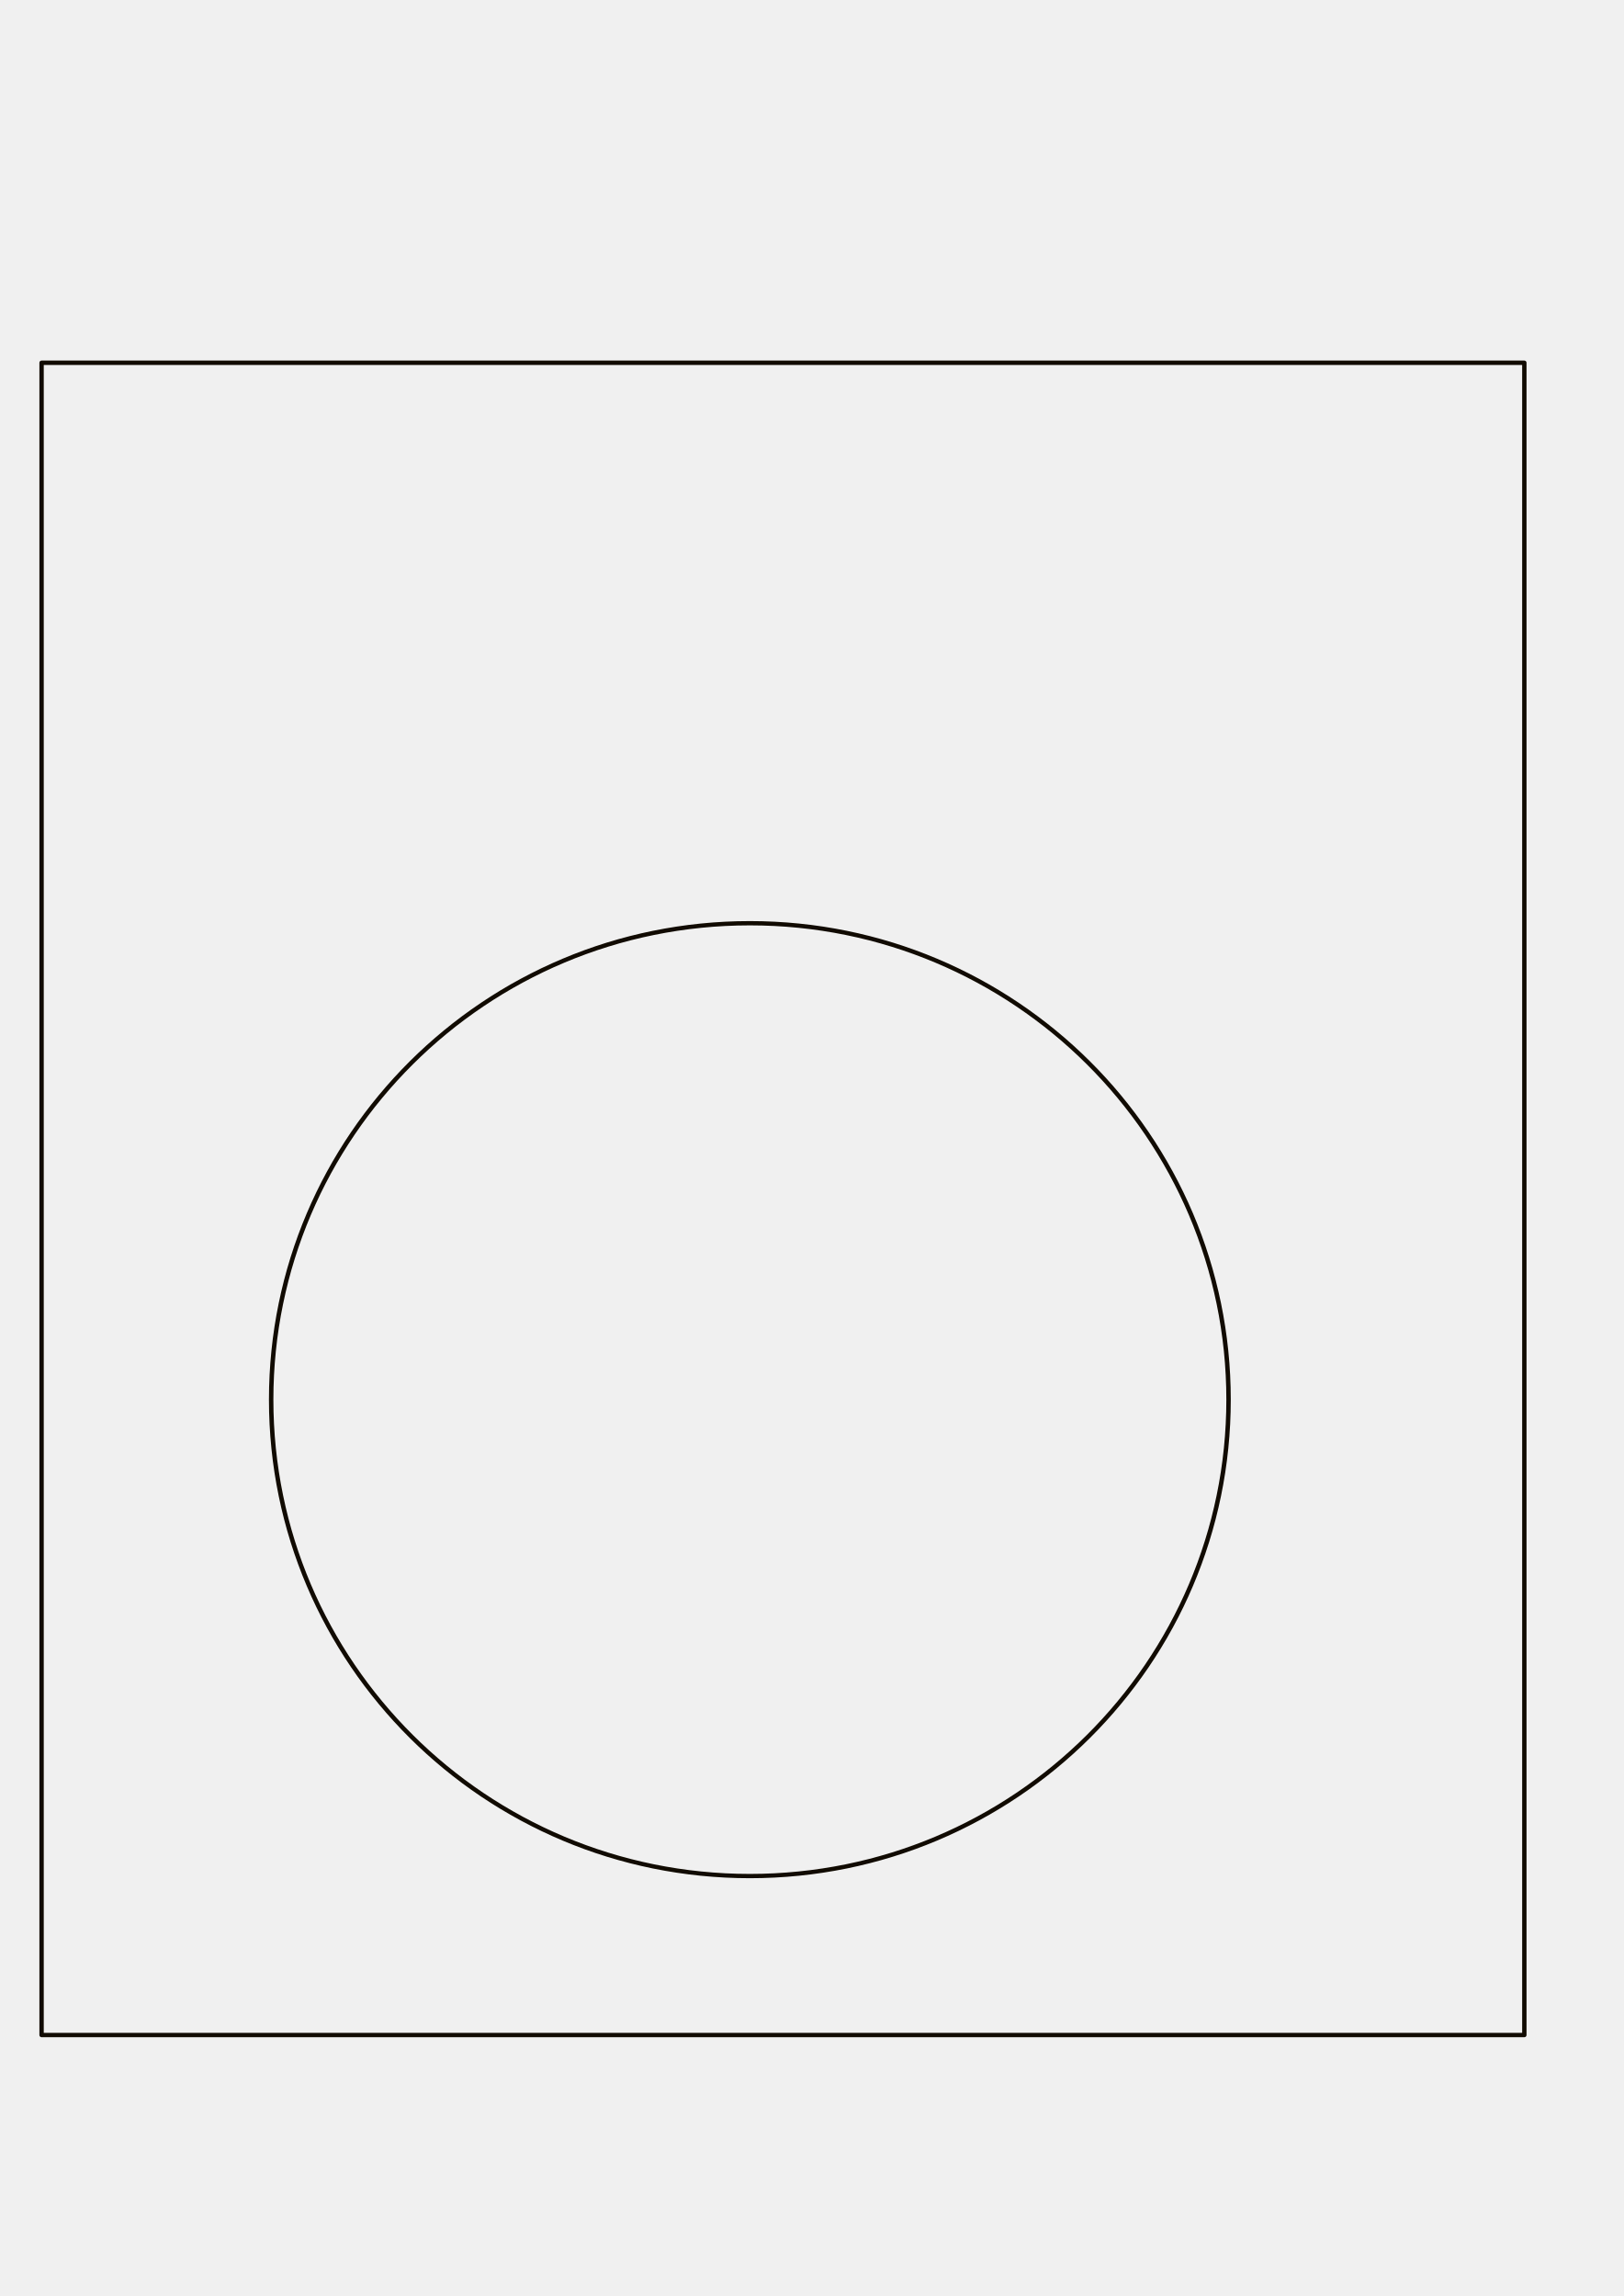
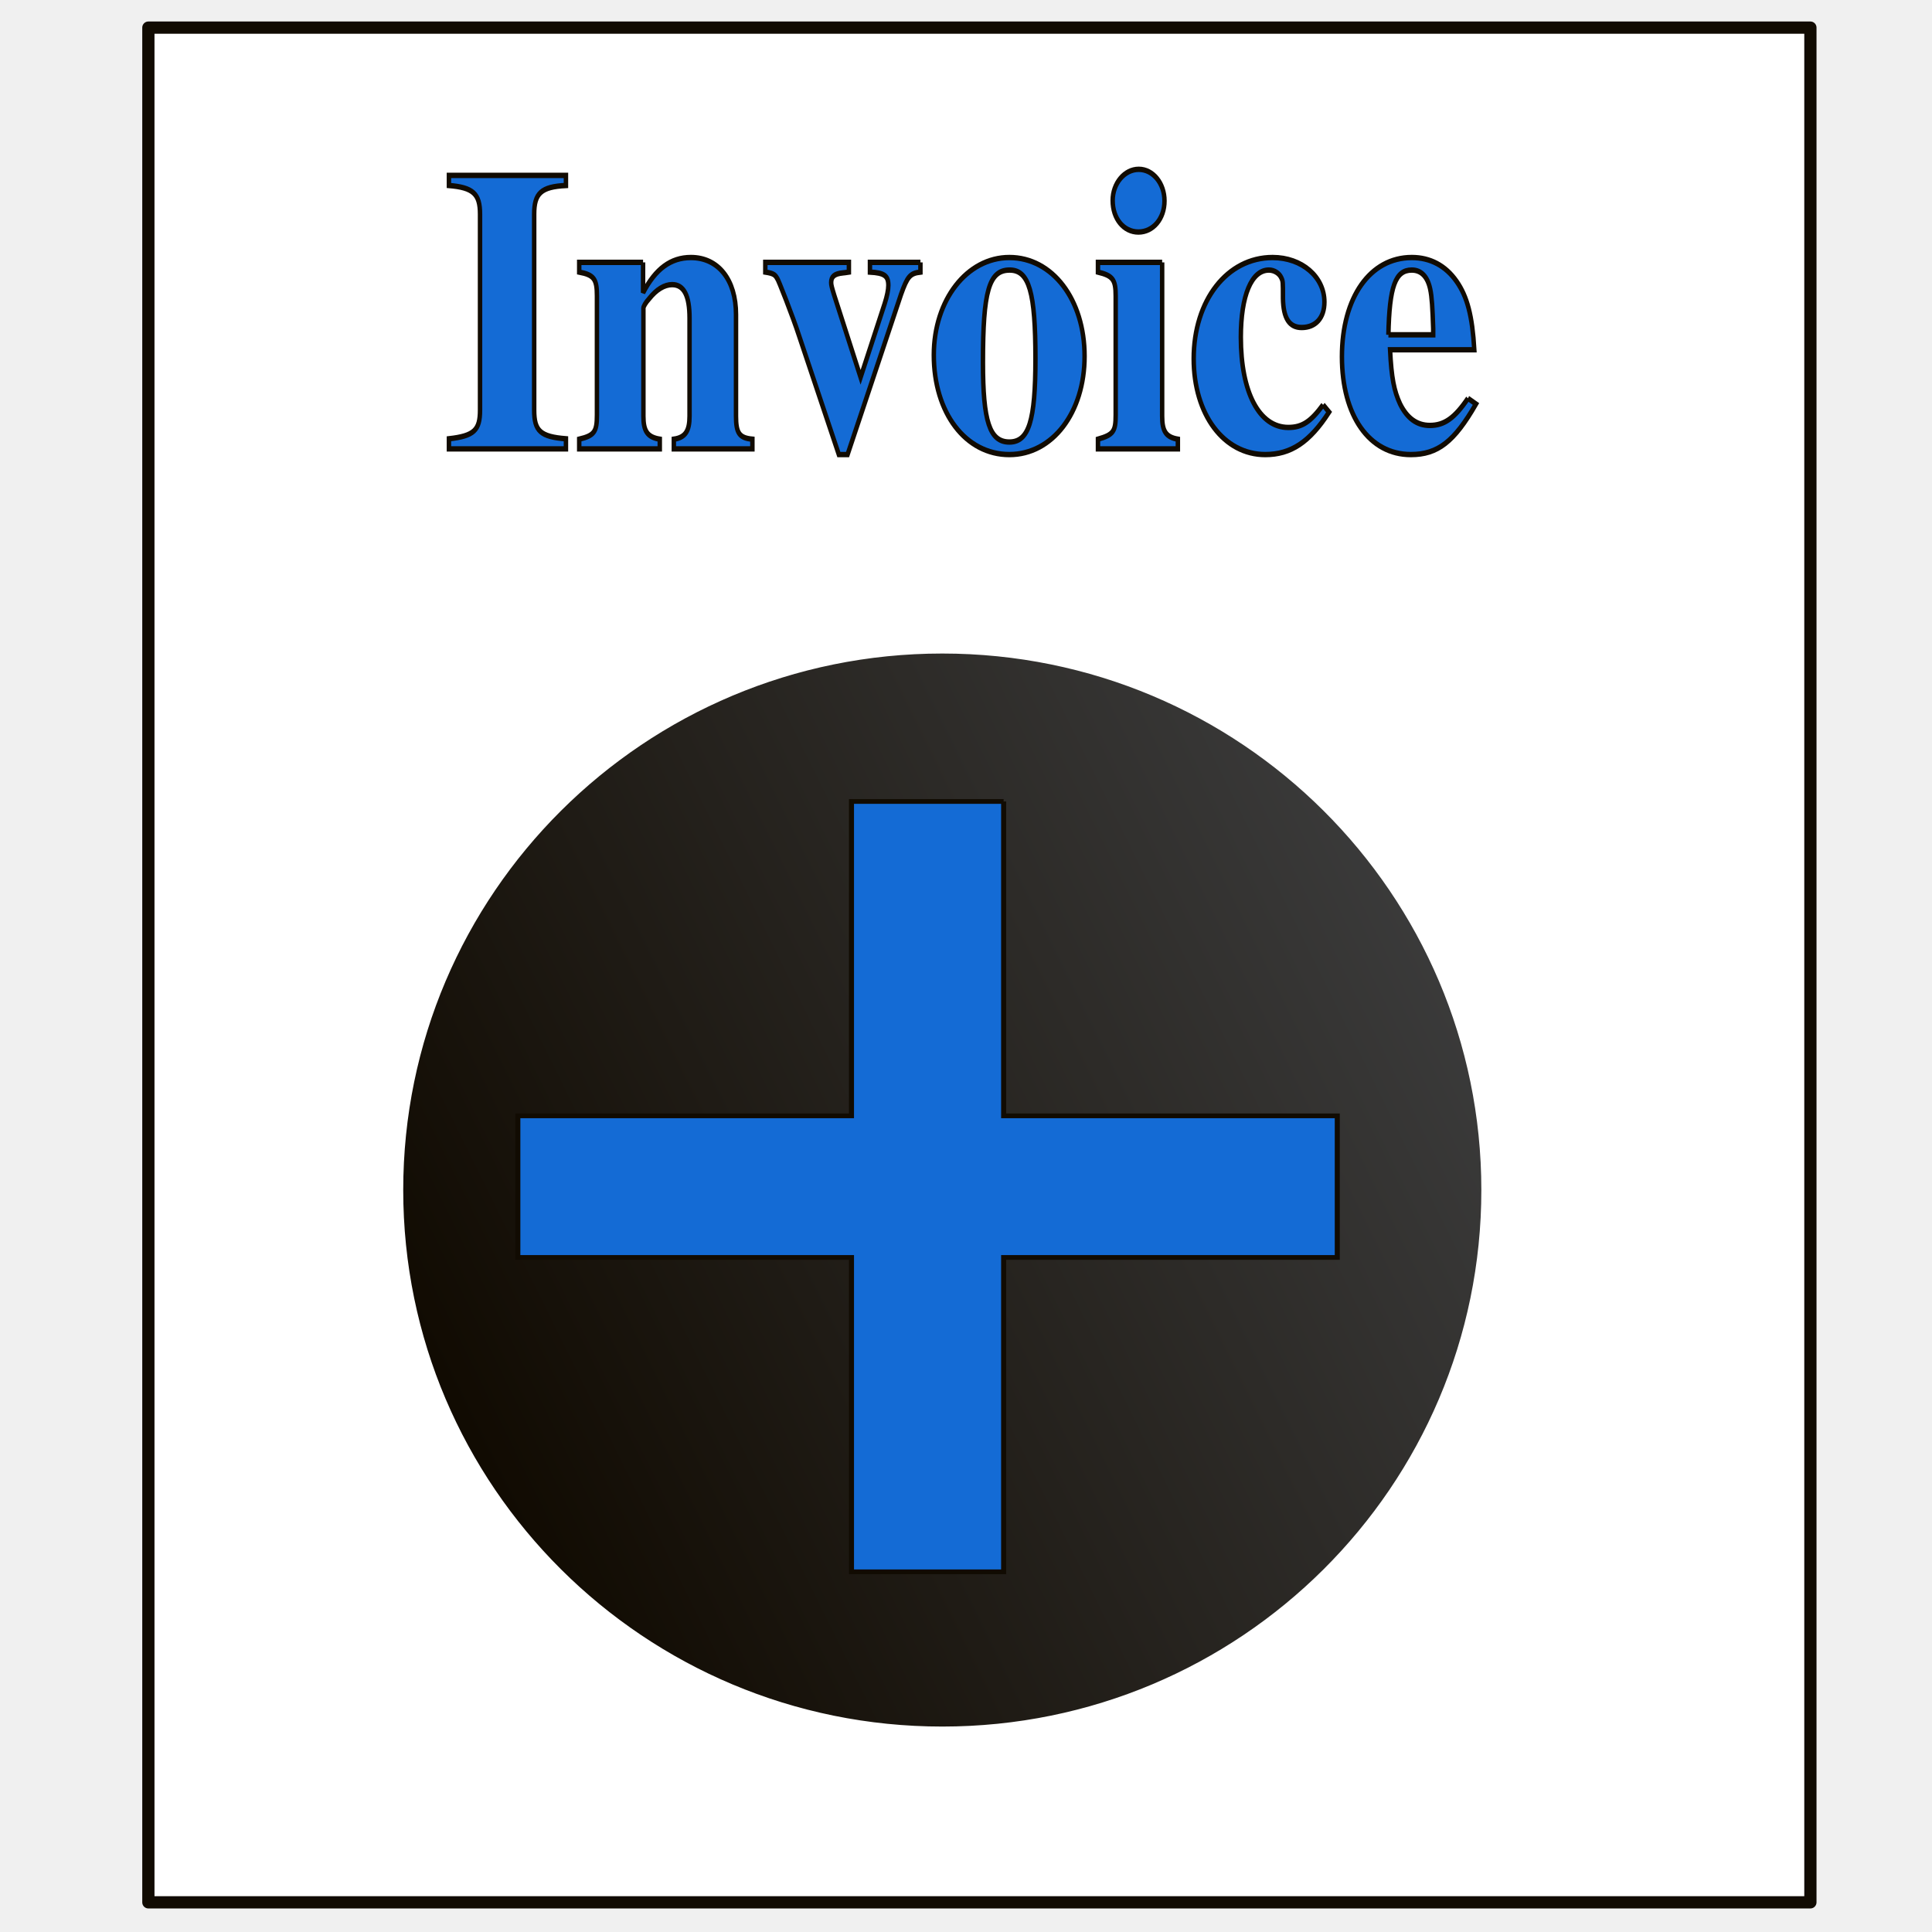
- <svg xmlns="http://www.w3.org/2000/svg" width="744.094" height="1052.362" id="svg3577" version="1.1">
-   <defs id="defs3579" />
-   <g id="layer1">
-     <rect style="fill:none;stroke:#110b02;stroke-width:2;stroke-linejoin:round;stroke-miterlimit:3.975;stroke-opacity:1;stroke-dasharray:none" id="rect3049" width="679.504" height="766.464" x="19.056" y="166.273" />
-     <flowRoot xml:space="preserve" id="flowRoot3051" style="font-size:12px;font-style:normal;font-variant:normal;font-weight:normal;font-stretch:normal;text-align:start;line-height:125%;letter-spacing:0px;word-spacing:0px;writing-mode:lr-tb;text-anchor:start;fill:none;fill-opacity:1;stroke:#110b02;font-family:Sans;-inkscape-font-specification:Sans;stroke-opacity:1;stroke-width:0.426;stroke-miterlimit:3.975;stroke-dasharray:none" transform="matrix(4.271452,0,0,5.169365,-120.7536,-2724.095)">
-       <flowRegion id="flowRegion3053">
-         <rect id="rect3055" width="142.431" height="49.497" x="39.396" y="562.943" style="fill:none;stroke:#110b02;stroke-opacity:1;stroke-width:0.426;stroke-miterlimit:3.975;stroke-dasharray:none" />
-       </flowRegion>
-       <flowPara id="flowPara3057" style="font-size:32px;font-style:normal;font-variant:normal;font-weight:bold;font-stretch:normal;text-align:center;line-height:125%;writing-mode:lr-tb;text-anchor:middle;fill:none;stroke:#110b02;stroke-width:0.426;stroke-miterlimit:3.975;stroke-opacity:1;stroke-dasharray:none;font-family:Nimbus Roman No9 L;-inkscape-font-specification:Nimbus Roman No9 L Bold">Invoice</flowPara>
-     </flowRoot>
-     <path style="fill:none;stroke:#110b02;stroke-width:0.48;stroke-linejoin:round;stroke-miterlimit:3.975;stroke-opacity:1;stroke-dasharray:none" id="path3827" d="m 184.353,681.889 a 51.77,53.286 0 1 1 -103.541,0 51.77,53.286 0 1 1 103.541,0 z" transform="matrix(4.237405,0,0,4.097954,-218.166,-2152.828)" />
-     <flowRoot xml:space="preserve" id="flowRoot3829" style="font-size:12px;font-style:normal;font-variant:normal;font-weight:normal;font-stretch:normal;text-align:start;line-height:125%;letter-spacing:0px;word-spacing:0px;writing-mode:lr-tb;text-anchor:start;fill:none;stroke:#110b02;stroke-width:0.123;stroke-miterlimit:3.975;stroke-opacity:1;stroke-dasharray:none;font-family:Sans;-inkscape-font-specification:Sans" transform="matrix(16.72483,0,0,15.697,-1153.509,-9689.328)">
-       <flowRegion id="flowRegion3831">
-         <rect id="rect3833" width="76.267" height="78.792" x="75.761" y="636.179" style="fill:none;stroke:#110b02;stroke-width:0.123;stroke-miterlimit:3.975;stroke-opacity:1;stroke-dasharray:none" />
-       </flowRegion>
-       <flowPara id="flowPara3835" style="font-size:32px;font-style:normal;font-variant:normal;font-weight:bold;font-stretch:normal;text-align:start;line-height:125%;writing-mode:lr-tb;text-anchor:start;fill:none;stroke:#110b02;stroke-width:0.123;stroke-miterlimit:3.975;stroke-opacity:1;stroke-dasharray:none;font-family:Sans;-inkscape-font-specification:Sans Bold">+</flowPara>
-     </flowRoot>
+ <svg xmlns="http://www.w3.org/2000/svg" xmlns:xlink="http://www.w3.org/1999/xlink" width="705.813" height="705.81" id="svg3577" version="1.1">
+   <defs id="defs3579">
+     <linearGradient id="linearGradient3760">
+       <stop style="stop-color:#110b02;stop-opacity:1;" offset="0" id="stop3762" />
+       <stop style="stop-color:#3b3b3b;stop-opacity:1;" offset="1" id="stop3764" />
+     </linearGradient>
+     <linearGradient xlink:href="#linearGradient3760" id="linearGradient3766" x1="83.426" y1="699.003" x2="179.171" y2="653.267" gradientUnits="userSpaceOnUse" />
+     <linearGradient xlink:href="#linearGradient3760" id="linearGradient3774" x1="83.426" y1="699.003" x2="179.171" y2="653.267" gradientUnits="userSpaceOnUse" />
+   </defs>
+   <g id="layer1" transform="translate(-15.7187,-226.8462)">
+     <rect style="fill:#ffffff;fill-opacity:1;stroke:#110b02;stroke-width:4.468;stroke-linecap:round;stroke-linejoin:round;stroke-miterlimit:3.975;stroke-opacity:1;stroke-dasharray:none" id="rect3049" width="607.183" height="684.888" x="69.923" y="236.934" />
+     <g transform="matrix(3.816833,0,0,4.61918,-55.0059,-2345.806)" style="font-size:12px;font-style:normal;font-variant:normal;font-weight:normal;font-stretch:normal;text-align:start;line-height:125%;letter-spacing:0px;word-spacing:0px;writing-mode:lr-tb;text-anchor:start;fill:#146bd5;fill-opacity:1;stroke:#110b02;stroke-width:0.426;stroke-miterlimit:3.975;stroke-opacity:1;font-family:Sans;-inkscape-font-specification:Sans" id="flowRoot3051">
+       <path d="m 64.475,589.381 c 0,1.6 -0.576,2.048 -2.976,2.272 l 0,0.8 11.2,0 0,-0.8 c -2.432,-0.16 -3.04,-0.608 -3.04,-2.272 l 0,-15.488 c 0,-1.664 0.672,-2.176 3.04,-2.272 l 0,-0.8 -11.2,0 0,0.8 c 2.304,0.16 2.976,0.64 2.976,2.272 l 0,15.488" style="font-size:32px;font-weight:bold;text-align:center;line-height:125%;text-anchor:middle;fill:#146bd5;stroke:#110b02;font-family:Nimbus Roman No9 L;-inkscape-font-specification:Nimbus Roman No9 L Bold" id="path3782" />
+       <path d="m 80.081,577.701 -6.112,0 0,0.768 c 1.408,0.224 1.696,0.544 1.696,1.888 l 0,9.408 c 0,1.344 -0.256,1.632 -1.696,1.92 l 0,0.768 7.712,0 0,-0.768 c -1.184,-0.16 -1.568,-0.64 -1.568,-1.824 l 0,-8.544 c 0,-0.128 0.224,-0.448 0.544,-0.736 0.704,-0.736 1.472,-1.12 2.208,-1.12 1.12,0 1.664,0.864 1.664,2.656 l 0,7.744 c 0,1.184 -0.416,1.696 -1.504,1.824 l 0,0.768 7.52,0 0,-0.768 c -1.248,-0.096 -1.568,-0.48 -1.568,-1.824 l 0,-8.032 c 0,-2.752 -1.696,-4.512 -4.32,-4.512 -1.92,0 -3.392,0.896 -4.576,2.784 l 0,-2.4" style="font-size:32px;font-weight:bold;text-align:center;line-height:125%;text-anchor:middle;fill:#146bd5;stroke:#110b02;font-family:Nimbus Roman No9 L;-inkscape-font-specification:Nimbus Roman No9 L Bold" id="path3784" />
+       <path d="m 106.629,577.701 -4.832,0 0,0.768 c 1.376,0.064 1.76,0.288 1.76,1.056 0,0.352 -0.128,0.864 -0.352,1.44 l -2.304,5.824 -2.528,-6.496 c -0.224,-0.608 -0.288,-0.8 -0.288,-0.992 0,-0.48 0.32,-0.704 1.12,-0.768 0.064,0 0.32,-0.032 0.576,-0.064 l 0,-0.768 -8,0 0,0.768 c 0.736,0.096 0.928,0.192 1.12,0.48 0.064,-0.032 1.568,3.168 2.08,4.48 l 3.84,9.472 0.832,0 5.12,-12.672 c 0.608,-1.408 0.864,-1.664 1.856,-1.76 l 0,-0.768" style="font-size:32px;font-weight:bold;text-align:center;line-height:125%;text-anchor:middle;fill:#146bd5;stroke:#110b02;font-family:Nimbus Roman No9 L;-inkscape-font-specification:Nimbus Roman No9 L Bold" id="path3786" />
+       <path d="m 115.141,577.317 c -4.064,0 -7.232,3.36 -7.232,7.712 0,4.576 3.04,7.872 7.232,7.872 4.128,0 7.2,-3.328 7.2,-7.776 0,-4.48 -3.072,-7.808 -7.2,-7.808 m 0.032,0.992 c 1.856,0 2.464,1.76 2.464,7.008 0,4.928 -0.64,6.592 -2.496,6.592 -1.888,0 -2.528,-1.632 -2.528,-6.304 0,-5.632 0.576,-7.296 2.56,-7.296" style="font-size:32px;font-weight:bold;text-align:center;line-height:125%;text-anchor:middle;fill:#146bd5;stroke:#110b02;font-family:Nimbus Roman No9 L;-inkscape-font-specification:Nimbus Roman No9 L Bold" id="path3788" />
+       <path d="m 129.765,577.701 -6.144,0 0,0.768 c 1.408,0.288 1.696,0.576 1.696,1.888 l 0,9.408 c 0,1.312 -0.224,1.568 -1.696,1.92 l 0,0.768 7.648,0 0,-0.768 c -1.12,-0.16 -1.504,-0.608 -1.504,-1.824 l 0,-12.16 m -2.24,-7.36 c -1.376,0 -2.496,1.12 -2.496,2.464 0,1.44 1.056,2.496 2.464,2.496 1.408,0 2.496,-1.056 2.496,-2.464 0,-1.376 -1.088,-2.496 -2.464,-2.496" style="font-size:32px;font-weight:bold;text-align:center;line-height:125%;text-anchor:middle;fill:#146bd5;stroke:#110b02;font-family:Nimbus Roman No9 L;-inkscape-font-specification:Nimbus Roman No9 L Bold" id="path3790" />
+       <path d="m 145.168,588.965 c -1.184,1.344 -2.016,1.792 -3.328,1.792 -2.784,0 -4.544,-2.784 -4.544,-7.136 0,-3.296 1.024,-5.312 2.688,-5.312 0.512,0 0.992,0.256 1.184,0.608 0.16,0.288 0.16,0.288 0.16,1.632 0.032,1.568 0.608,2.304 1.792,2.304 1.344,0 2.176,-0.768 2.176,-2.016 0,-1.984 -2.144,-3.52 -4.96,-3.52 -4.352,0 -7.552,3.392 -7.552,8 0,4.416 2.88,7.584 6.848,7.584 2.464,0 4.256,-0.992 6.112,-3.36 l -0.576,-0.576" style="font-size:32px;font-weight:bold;text-align:center;line-height:125%;text-anchor:middle;fill:#146bd5;stroke:#110b02;font-family:Nimbus Roman No9 L;-inkscape-font-specification:Nimbus Roman No9 L Bold" id="path3792" />
+       <path d="m 159.036,588.453 c -1.28,1.568 -2.272,2.144 -3.648,2.144 -1.248,0 -2.176,-0.576 -2.848,-1.696 -0.576,-1.024 -0.832,-2.08 -0.96,-4.288 l 8.064,0 c -0.192,-2.688 -0.672,-4.192 -1.696,-5.408 -1.056,-1.248 -2.528,-1.888 -4.288,-1.888 -4,0 -6.688,3.168 -6.688,7.84 0,4.672 2.624,7.744 6.592,7.744 2.592,0 4.16,-1.024 6.24,-4 l -0.768,-0.448 m -7.616,-5.024 c 0.096,-3.84 0.672,-5.12 2.24,-5.12 0.896,0 1.504,0.512 1.76,1.504 0.16,0.608 0.224,1.504 0.288,3.136 l 0,0.48 -4.288,0" style="font-size:32px;font-weight:bold;text-align:center;line-height:125%;text-anchor:middle;fill:#146bd5;stroke:#110b02;font-family:Nimbus Roman No9 L;-inkscape-font-specification:Nimbus Roman No9 L Bold" id="path3794" />
+     </g>
+     <path style="fill:url(#linearGradient3766);fill-opacity:1;stroke:url(#linearGradient3774);stroke-width:0.48;stroke-linejoin:round;stroke-miterlimit:3.975;stroke-opacity:1;stroke-dasharray:none" id="path3827" d="m 184.353,681.889 a 51.77,53.286 0 1 1 -103.541,0 51.77,53.286 0 1 1 103.541,0 z" transform="matrix(3.78641,0,0,3.661802,-142.0506,-1835.341)" />
+     <g transform="matrix(14.94478,0,0,14.02634,-977.8432,-8569.718)" style="font-size:12px;font-style:normal;font-variant:normal;font-weight:normal;font-stretch:normal;text-align:start;line-height:125%;letter-spacing:0px;word-spacing:0px;writing-mode:lr-tb;text-anchor:start;fill:#146bd5;fill-opacity:1;stroke:#110b02;stroke-width:0.123;stroke-miterlimit:3.975;stroke-opacity:1;font-family:Sans;-inkscape-font-specification:Sans" id="flowRoot3829">
+       <path d="m 91.016,648.021 0,8.188 8.156,0 0,3.688 -8.156,0 0,8.188 -3.719,0 0,-8.188 -8.156,0 0,-3.688 8.156,0 0,-8.188 3.719,0" style="font-size:32px;font-weight:bold;line-height:125%;fill:#146bd5;stroke:#110b02;font-family:Sans;-inkscape-font-specification:Sans Bold" id="path3779" />
+     </g>
  </g>
</svg>
